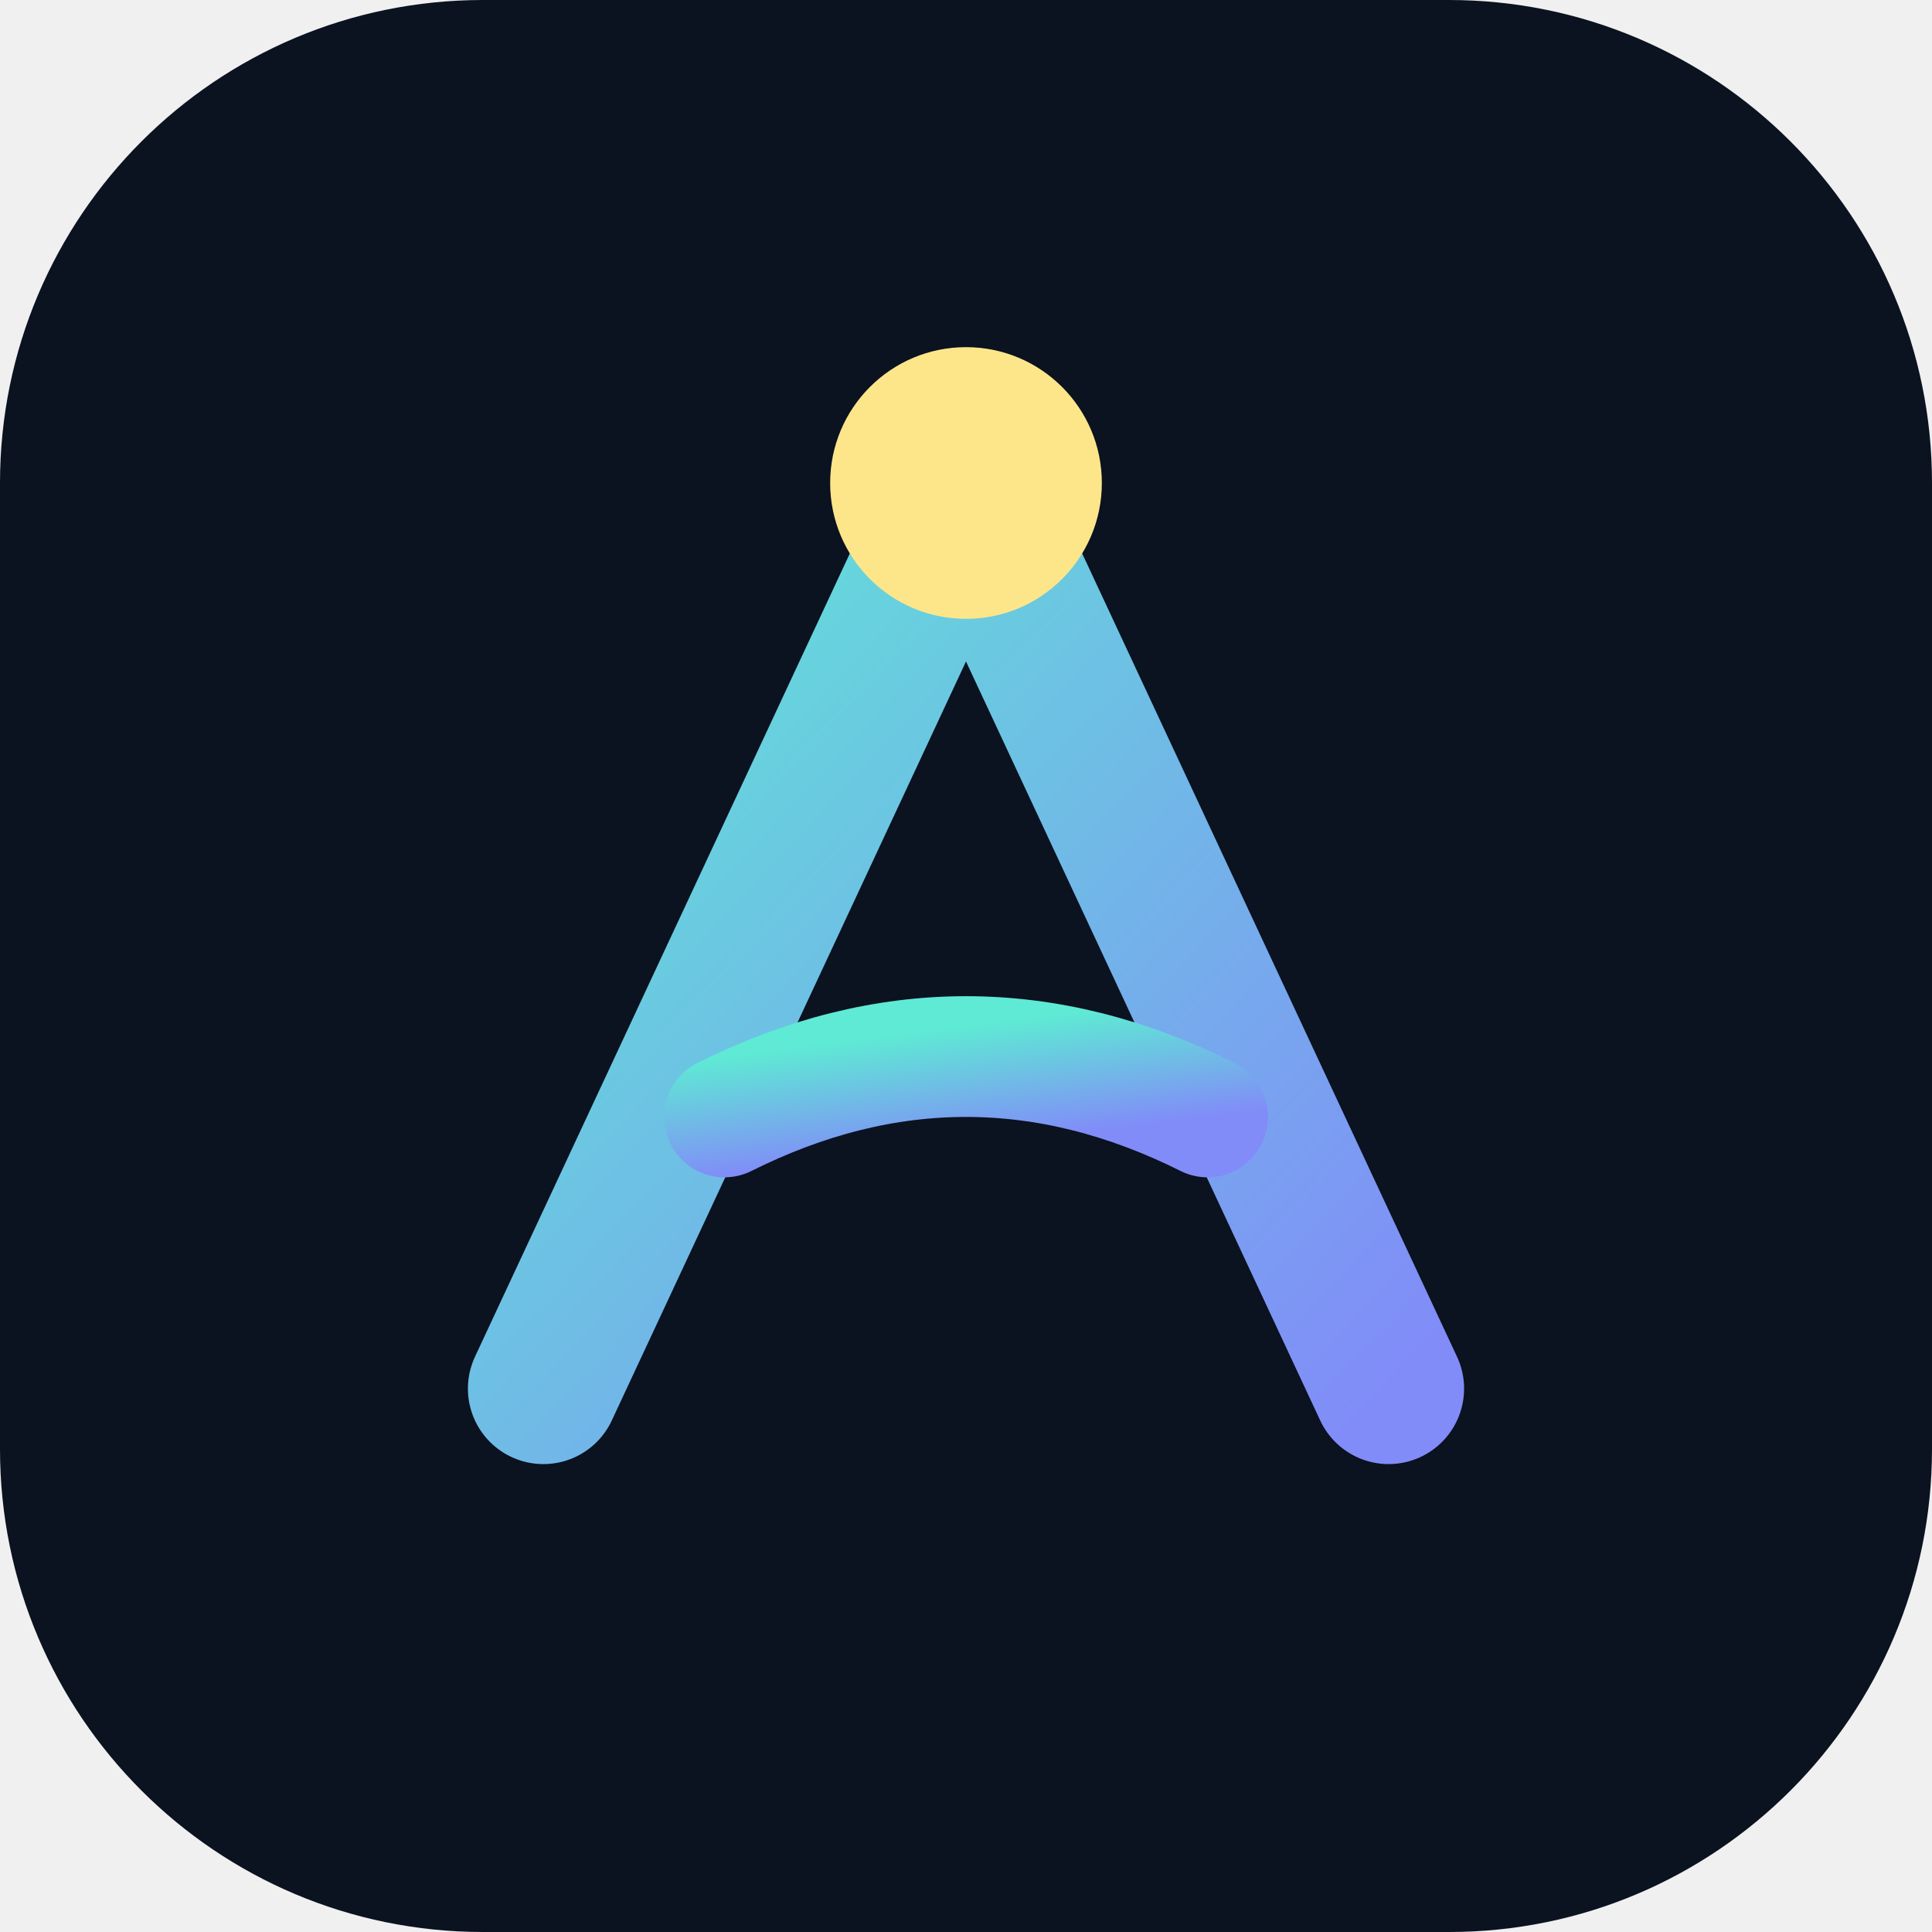
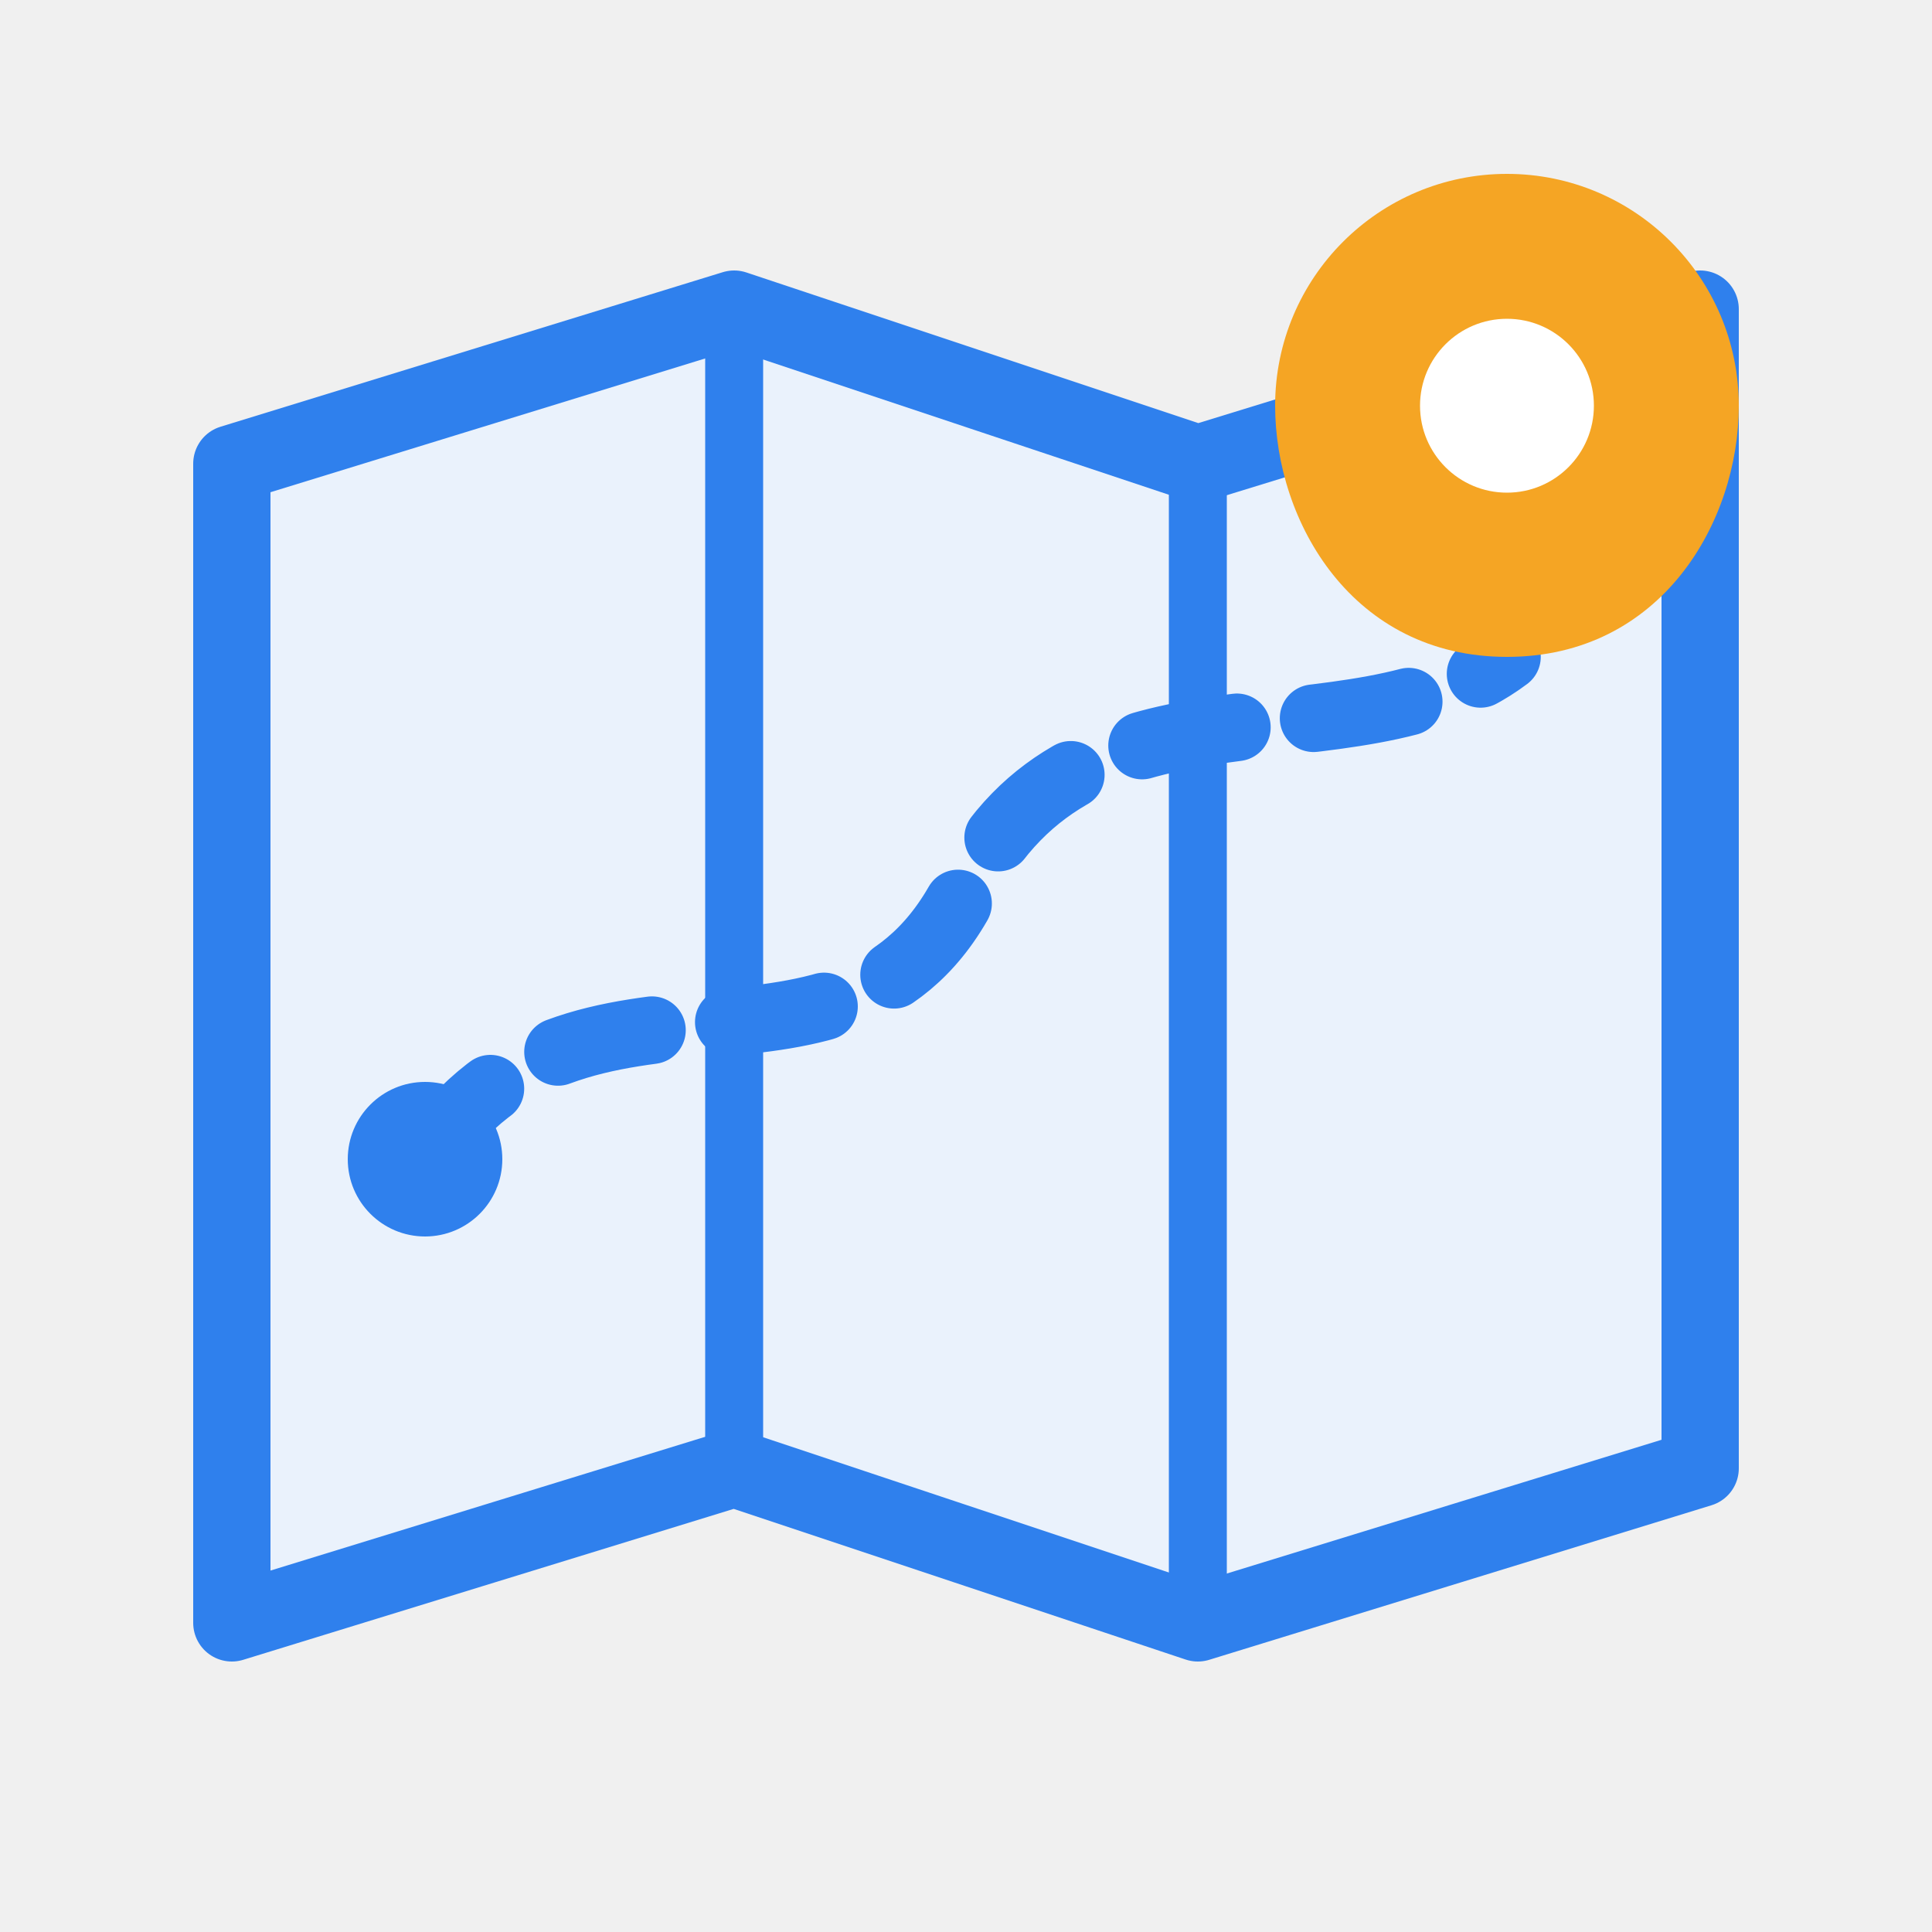
- <svg xmlns="http://www.w3.org/2000/svg" viewBox="0 0 64 64" width="64" height="64">
-   <defs>
-     <linearGradient id="ea-g" x1="0" y1="0" x2="1" y2="1">
-       <stop offset="0" stop-color="#5EEAD4" />
-       <stop offset="1" stop-color="#818CF8" />
-     </linearGradient>
-   </defs>
-   <rect width="64" height="64" rx="16" fill="#0B1220" />
-   <path d="M18 46 L32 16 L46 46" fill="none" stroke="url(#ea-g)" stroke-width="5" stroke-linecap="round" stroke-linejoin="round" />
-   <path d="M24 37 Q32 33 40 37" fill="none" stroke="url(#ea-g)" stroke-width="4" stroke-linecap="round" />
-   <circle cx="32" cy="16" r="4.5" fill="#FDE68A" />
+ <svg xmlns="http://www.w3.org/2000/svg" viewBox="0 0 100 100" width="100" height="100" role="img" aria-label="EpisteMap">
+   <path d="M12 24 L38 16 L62 24 L88 16 V76 L62 84 L38 76 L12 84 Z" fill="#EAF2FC" stroke="#2F80ED" stroke-width="4" stroke-linejoin="round" />
+   <path d="M38 16 V76 M62 24 V84" stroke="#2F80ED" stroke-width="3" />
+   <path d="M22 60 C30 48 44 58 50 46 S70 40 78 34" fill="none" stroke="#2F80ED" stroke-width="3.5" stroke-dasharray="5 4" stroke-linecap="round" />
+   <path d="M78 34 c-8 0 -12 -7 -12 -13 a12 12 0 0 1 24 0 c0 6 -4 13 -12 13z" fill="#F5A524" />
+   <circle cx="78" cy="21" r="4.5" fill="#fff" />
+   <circle cx="22" cy="60" r="4" fill="#2F80ED" />
</svg>
